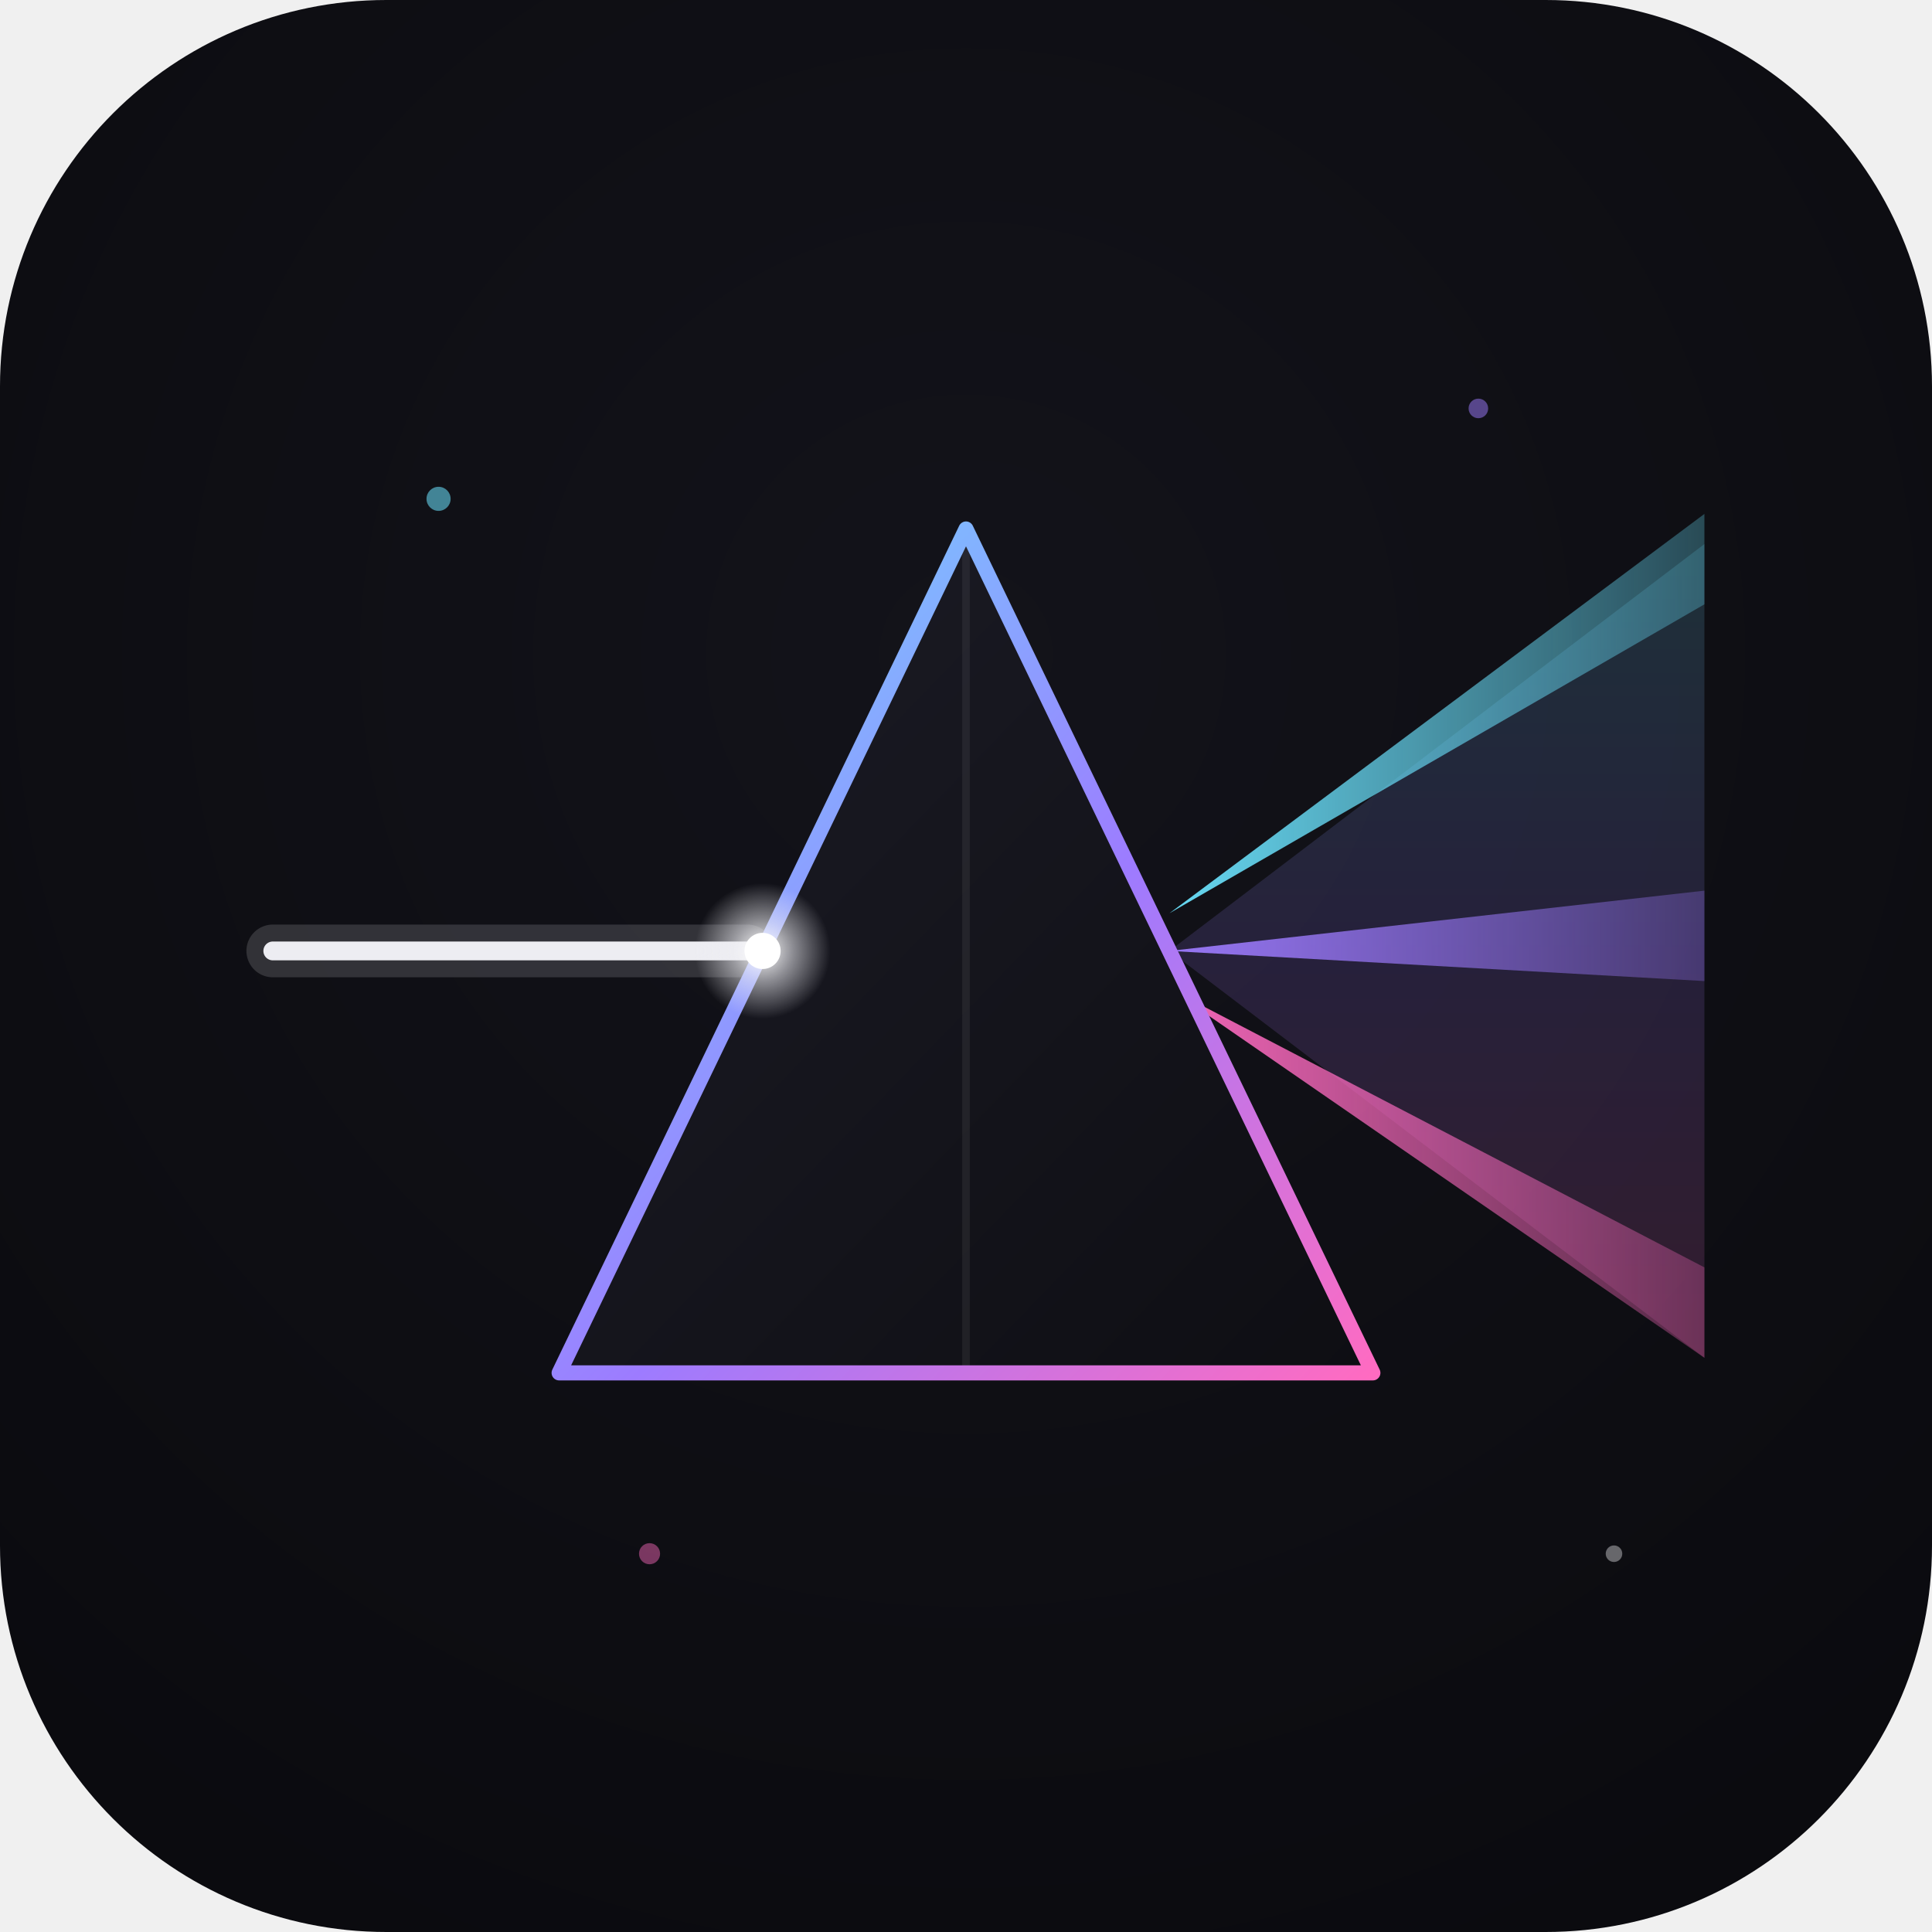
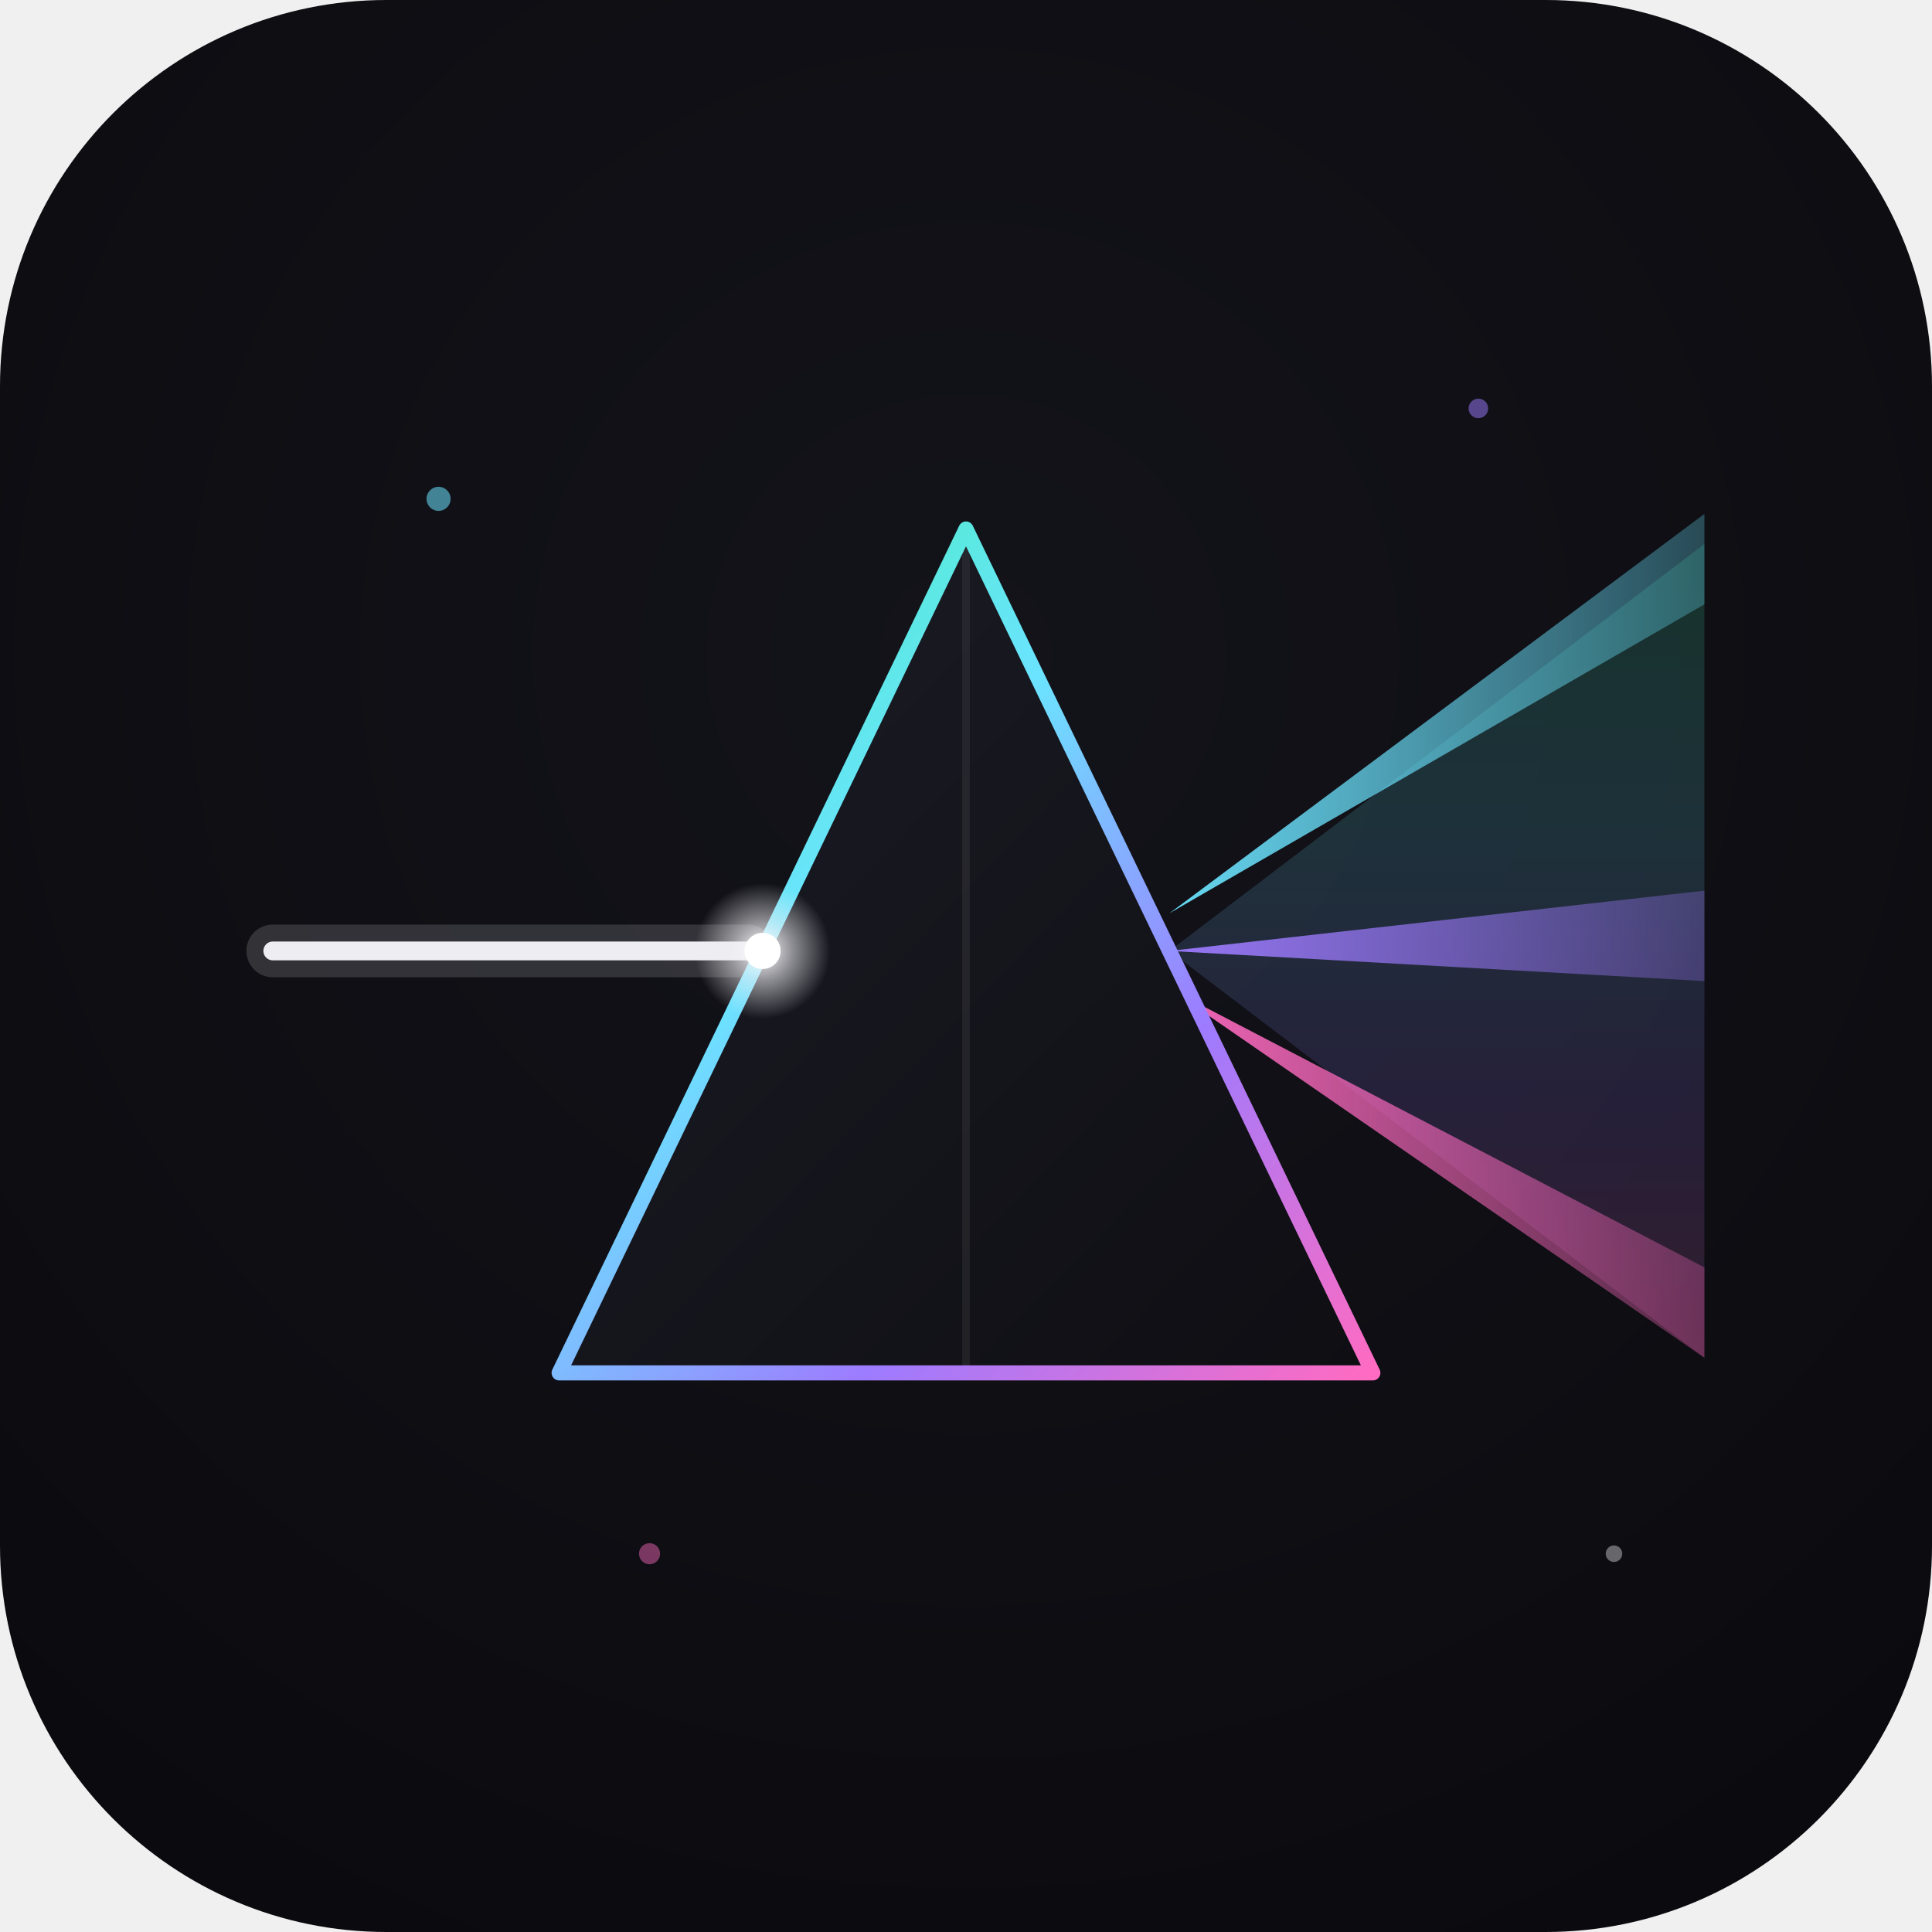
<svg xmlns="http://www.w3.org/2000/svg" width="512" height="512" viewBox="0 0 200 200" fill="none" role="img" aria-label="Katviz avatar">
  <defs>
    <linearGradient id="av-edge" x1="0" y1="0" x2="1" y2="1">
-       <stop offset="0%" stop-color="#6BE4FF" />
-       <stop offset="55%" stop-color="#9D7BFF" />
+       <stop offset="0%" stop-color="#3BF0A6" />
+       <stop offset="38%" stop-color="#6BE4FF" />
+       <stop offset="69%" stop-color="#9D7BFF" />
      <stop offset="100%" stop-color="#FF6BC1" />
    </linearGradient>
    <linearGradient id="av-body" x1="0" y1="0" x2="1" y2="1">
      <stop offset="0%" stop-color="#1C1C26" />
      <stop offset="100%" stop-color="#0E0E13" />
    </linearGradient>
    <linearGradient id="av-fan" x1="0" y1="0" x2="0" y2="1">
-       <stop offset="0%" stop-color="#6BE4FF" />
-       <stop offset="50%" stop-color="#9D7BFF" />
+       <stop offset="0%" stop-color="#3BF0A6" />
+       <stop offset="36%" stop-color="#6BE4FF" />
+       <stop offset="68%" stop-color="#9D7BFF" />
      <stop offset="100%" stop-color="#FF6BC1" />
    </linearGradient>
    <linearGradient id="av-ray-c" x1="0" y1="0" x2="1" y2="0">
      <stop offset="0%" stop-color="#6BE4FF" stop-opacity="0.95" />
      <stop offset="100%" stop-color="#6BE4FF" stop-opacity="0.28" />
    </linearGradient>
    <linearGradient id="av-ray-v" x1="0" y1="0" x2="1" y2="0">
      <stop offset="0%" stop-color="#9D7BFF" stop-opacity="0.95" />
      <stop offset="100%" stop-color="#9D7BFF" stop-opacity="0.28" />
    </linearGradient>
    <linearGradient id="av-ray-m" x1="0" y1="0" x2="1" y2="0">
      <stop offset="0%" stop-color="#FF6BC1" stop-opacity="0.95" />
      <stop offset="100%" stop-color="#FF6BC1" stop-opacity="0.28" />
    </linearGradient>
    <linearGradient id="av-inner" x1="0" y1="0" x2="1" y2="0">
      <stop offset="0%" stop-color="#EDEDF2" stop-opacity="0.7" />
      <stop offset="100%" stop-color="#9D7BFF" stop-opacity="0.55" />
    </linearGradient>
    <radialGradient id="av-entry" cx="50%" cy="50%" r="50%">
      <stop offset="0%" stop-color="#FFFFFF" />
      <stop offset="45%" stop-color="#EDEDF2" stop-opacity="0.55" />
      <stop offset="100%" stop-color="#EDEDF2" stop-opacity="0" />
    </radialGradient>
    <radialGradient id="av-bg" cx="50%" cy="34%" r="80%">
      <stop offset="0%" stop-color="#13131A" />
      <stop offset="100%" stop-color="#0A0A0E" />
    </radialGradient>
  </defs>
  <rect width="200" height="200" rx="40" fill="url(#av-bg)" />
  <g transform="translate(22 22) scale(0.78)">
    <circle cx="30" cy="38" r="1.6" fill="#6BE4FF" opacity="0.55" />
    <circle cx="168" cy="26" r="1.3" fill="#9D7BFF" opacity="0.5" />
    <circle cx="58" cy="178" r="1.4" fill="#FF6BC1" opacity="0.45" />
    <circle cx="186" cy="178" r="1.1" fill="#EDEDF2" opacity="0.4" />
    <path d="M127 98 L198 44 L198 152 Z" fill="url(#av-fan)" opacity="0.16" />
    <path d="M127 93 L198 40 L198 52 Z" fill="url(#av-ray-c)" />
    <path d="M127 98 L198 90 L198 102 Z" fill="url(#av-ray-v)" />
    <path d="M127 103 L198 140 L198 152 Z" fill="url(#av-ray-m)" />
    <line x1="8" y1="98" x2="71" y2="98" stroke="#EDEDF2" stroke-width="7" stroke-linecap="round" opacity="0.16" />
    <line x1="8" y1="98" x2="71" y2="98" stroke="#EDEDF2" stroke-width="2.5" stroke-linecap="round" />
    <path d="M100 42 L154 154 L46 154 Z" fill="url(#av-body)" />
    <path d="M100 42 L100 154" stroke="#EDEDF2" stroke-width="1" opacity="0.07" />
    <path d="M73 98 L127 98" stroke="url(#av-inner)" stroke-width="1.5" opacity="0.6" />
    <path d="M100 42 L154 154 L46 154 Z" stroke="url(#av-edge)" stroke-width="2" stroke-linejoin="round" />
    <circle cx="73" cy="98" r="9" fill="url(#av-entry)" />
    <circle cx="73" cy="98" r="2.4" fill="#FFFFFF" />
  </g>
</svg>
